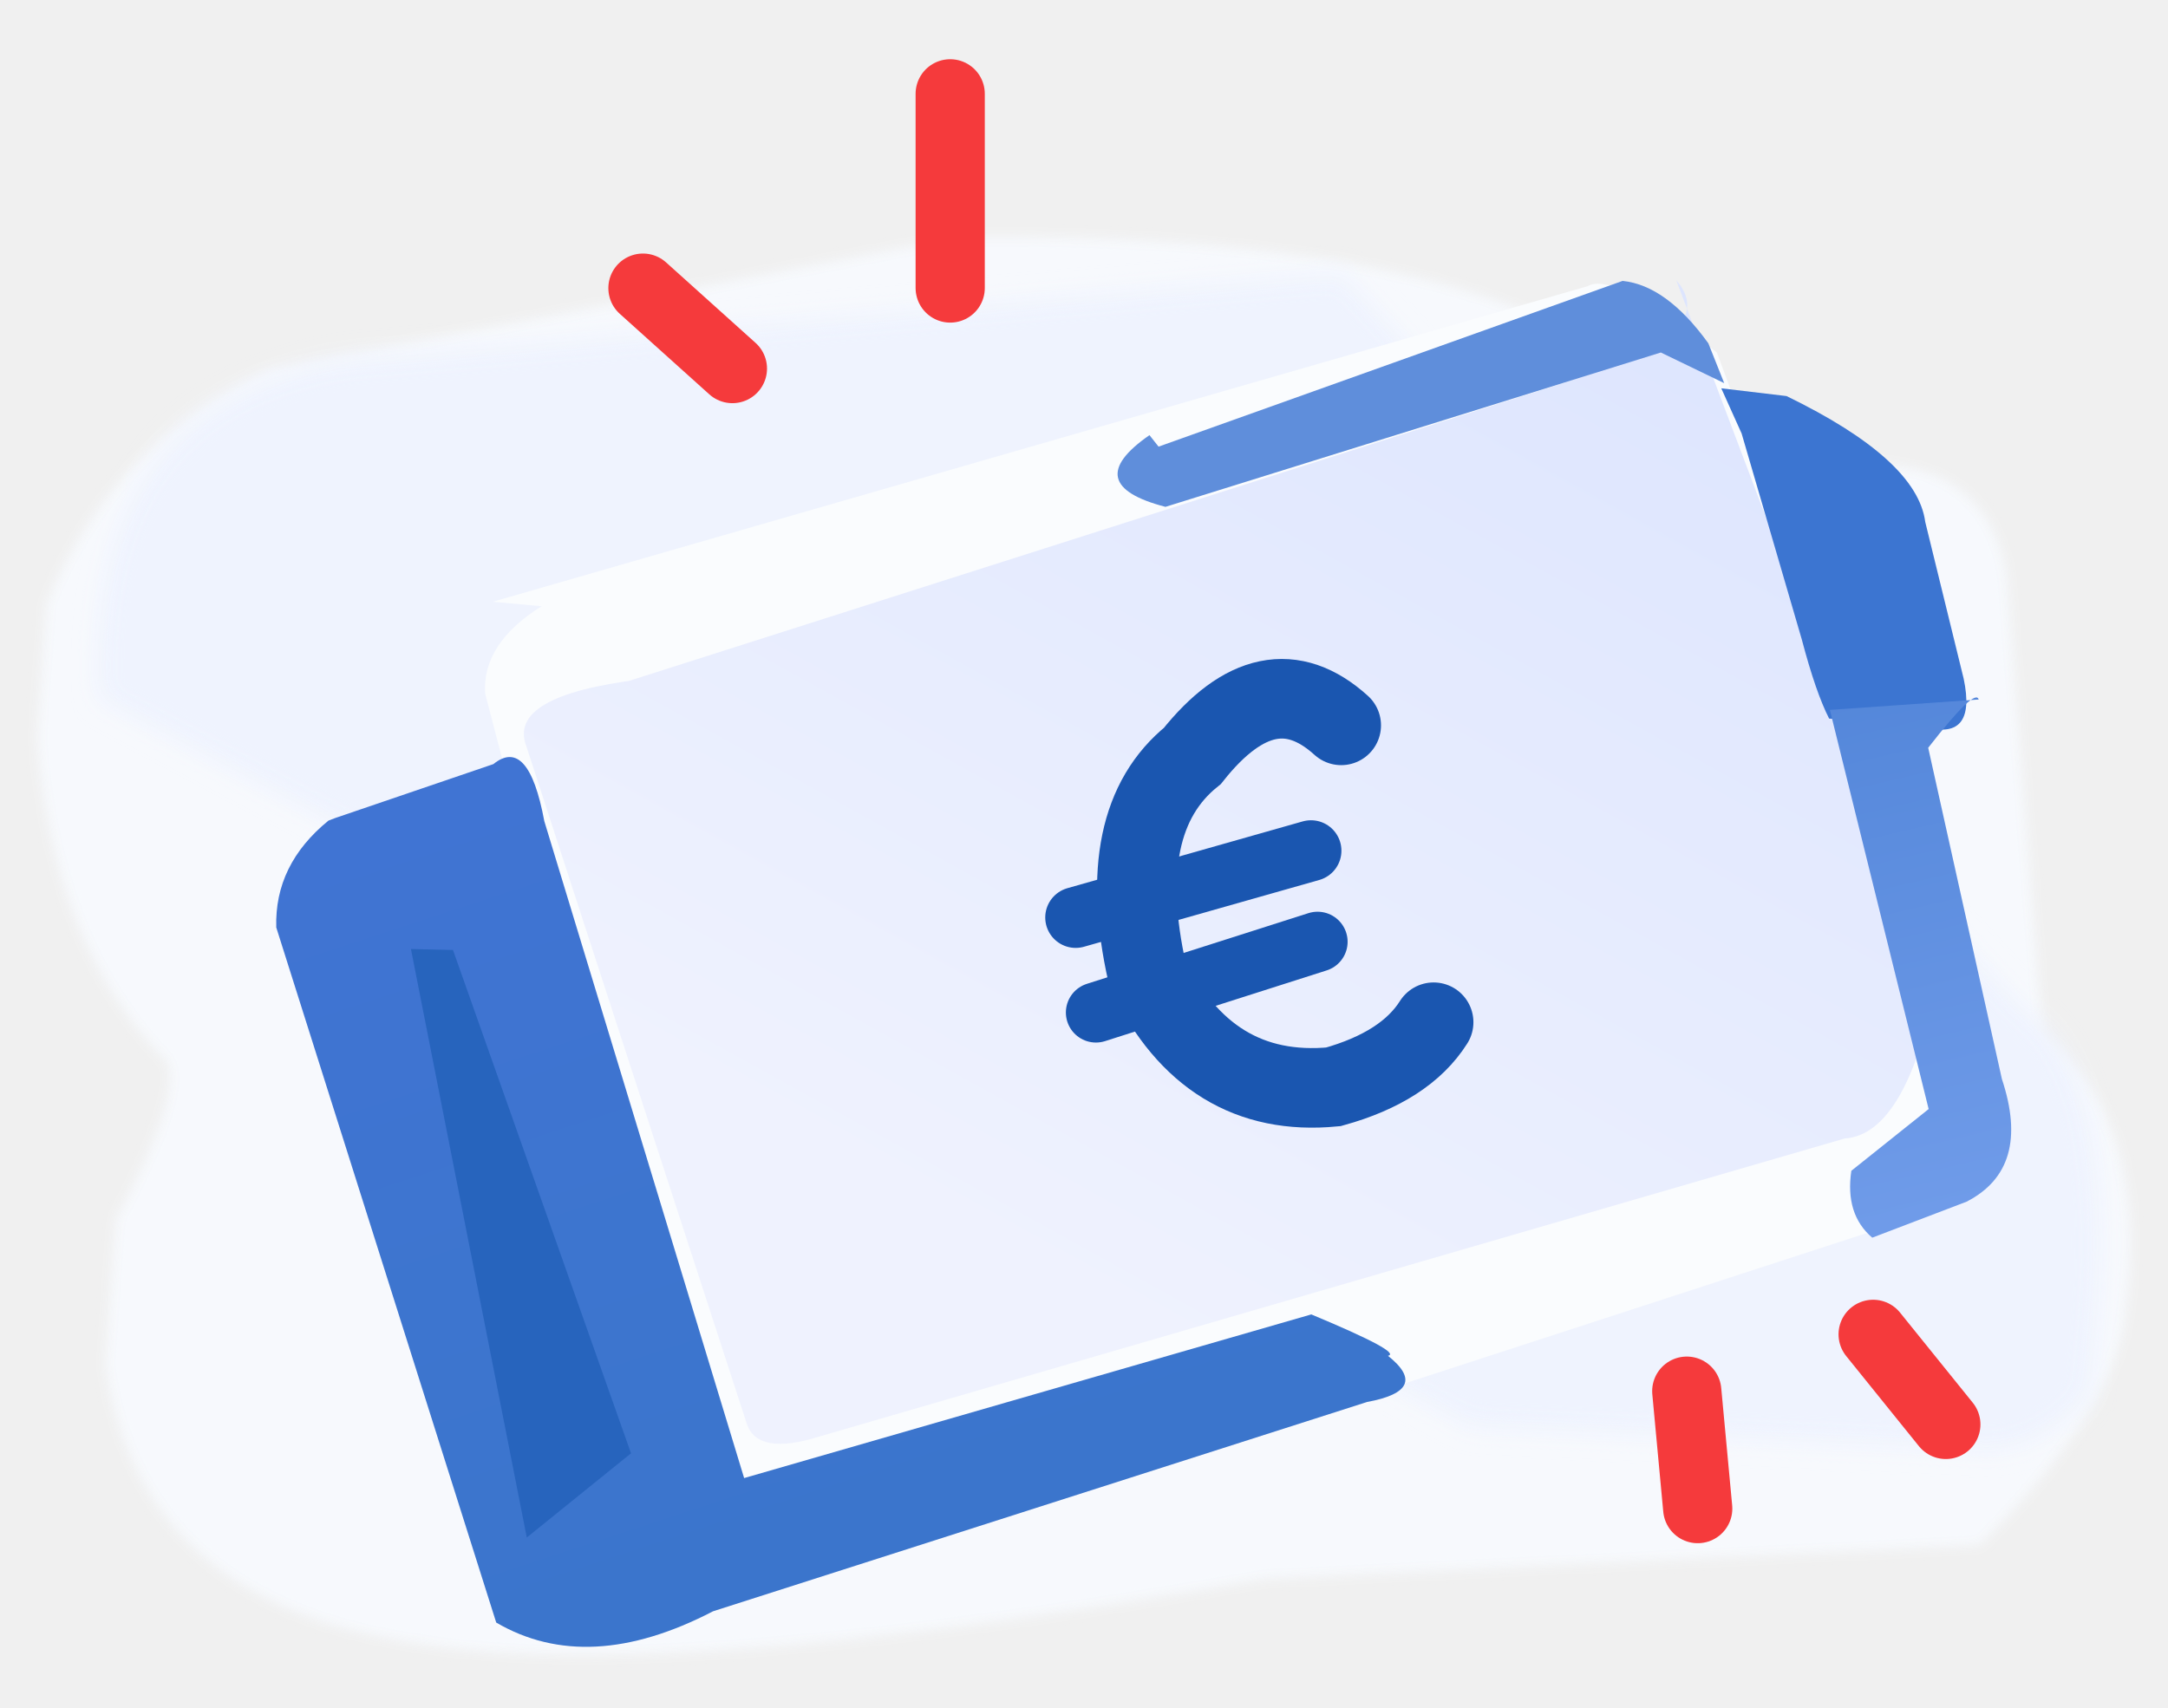
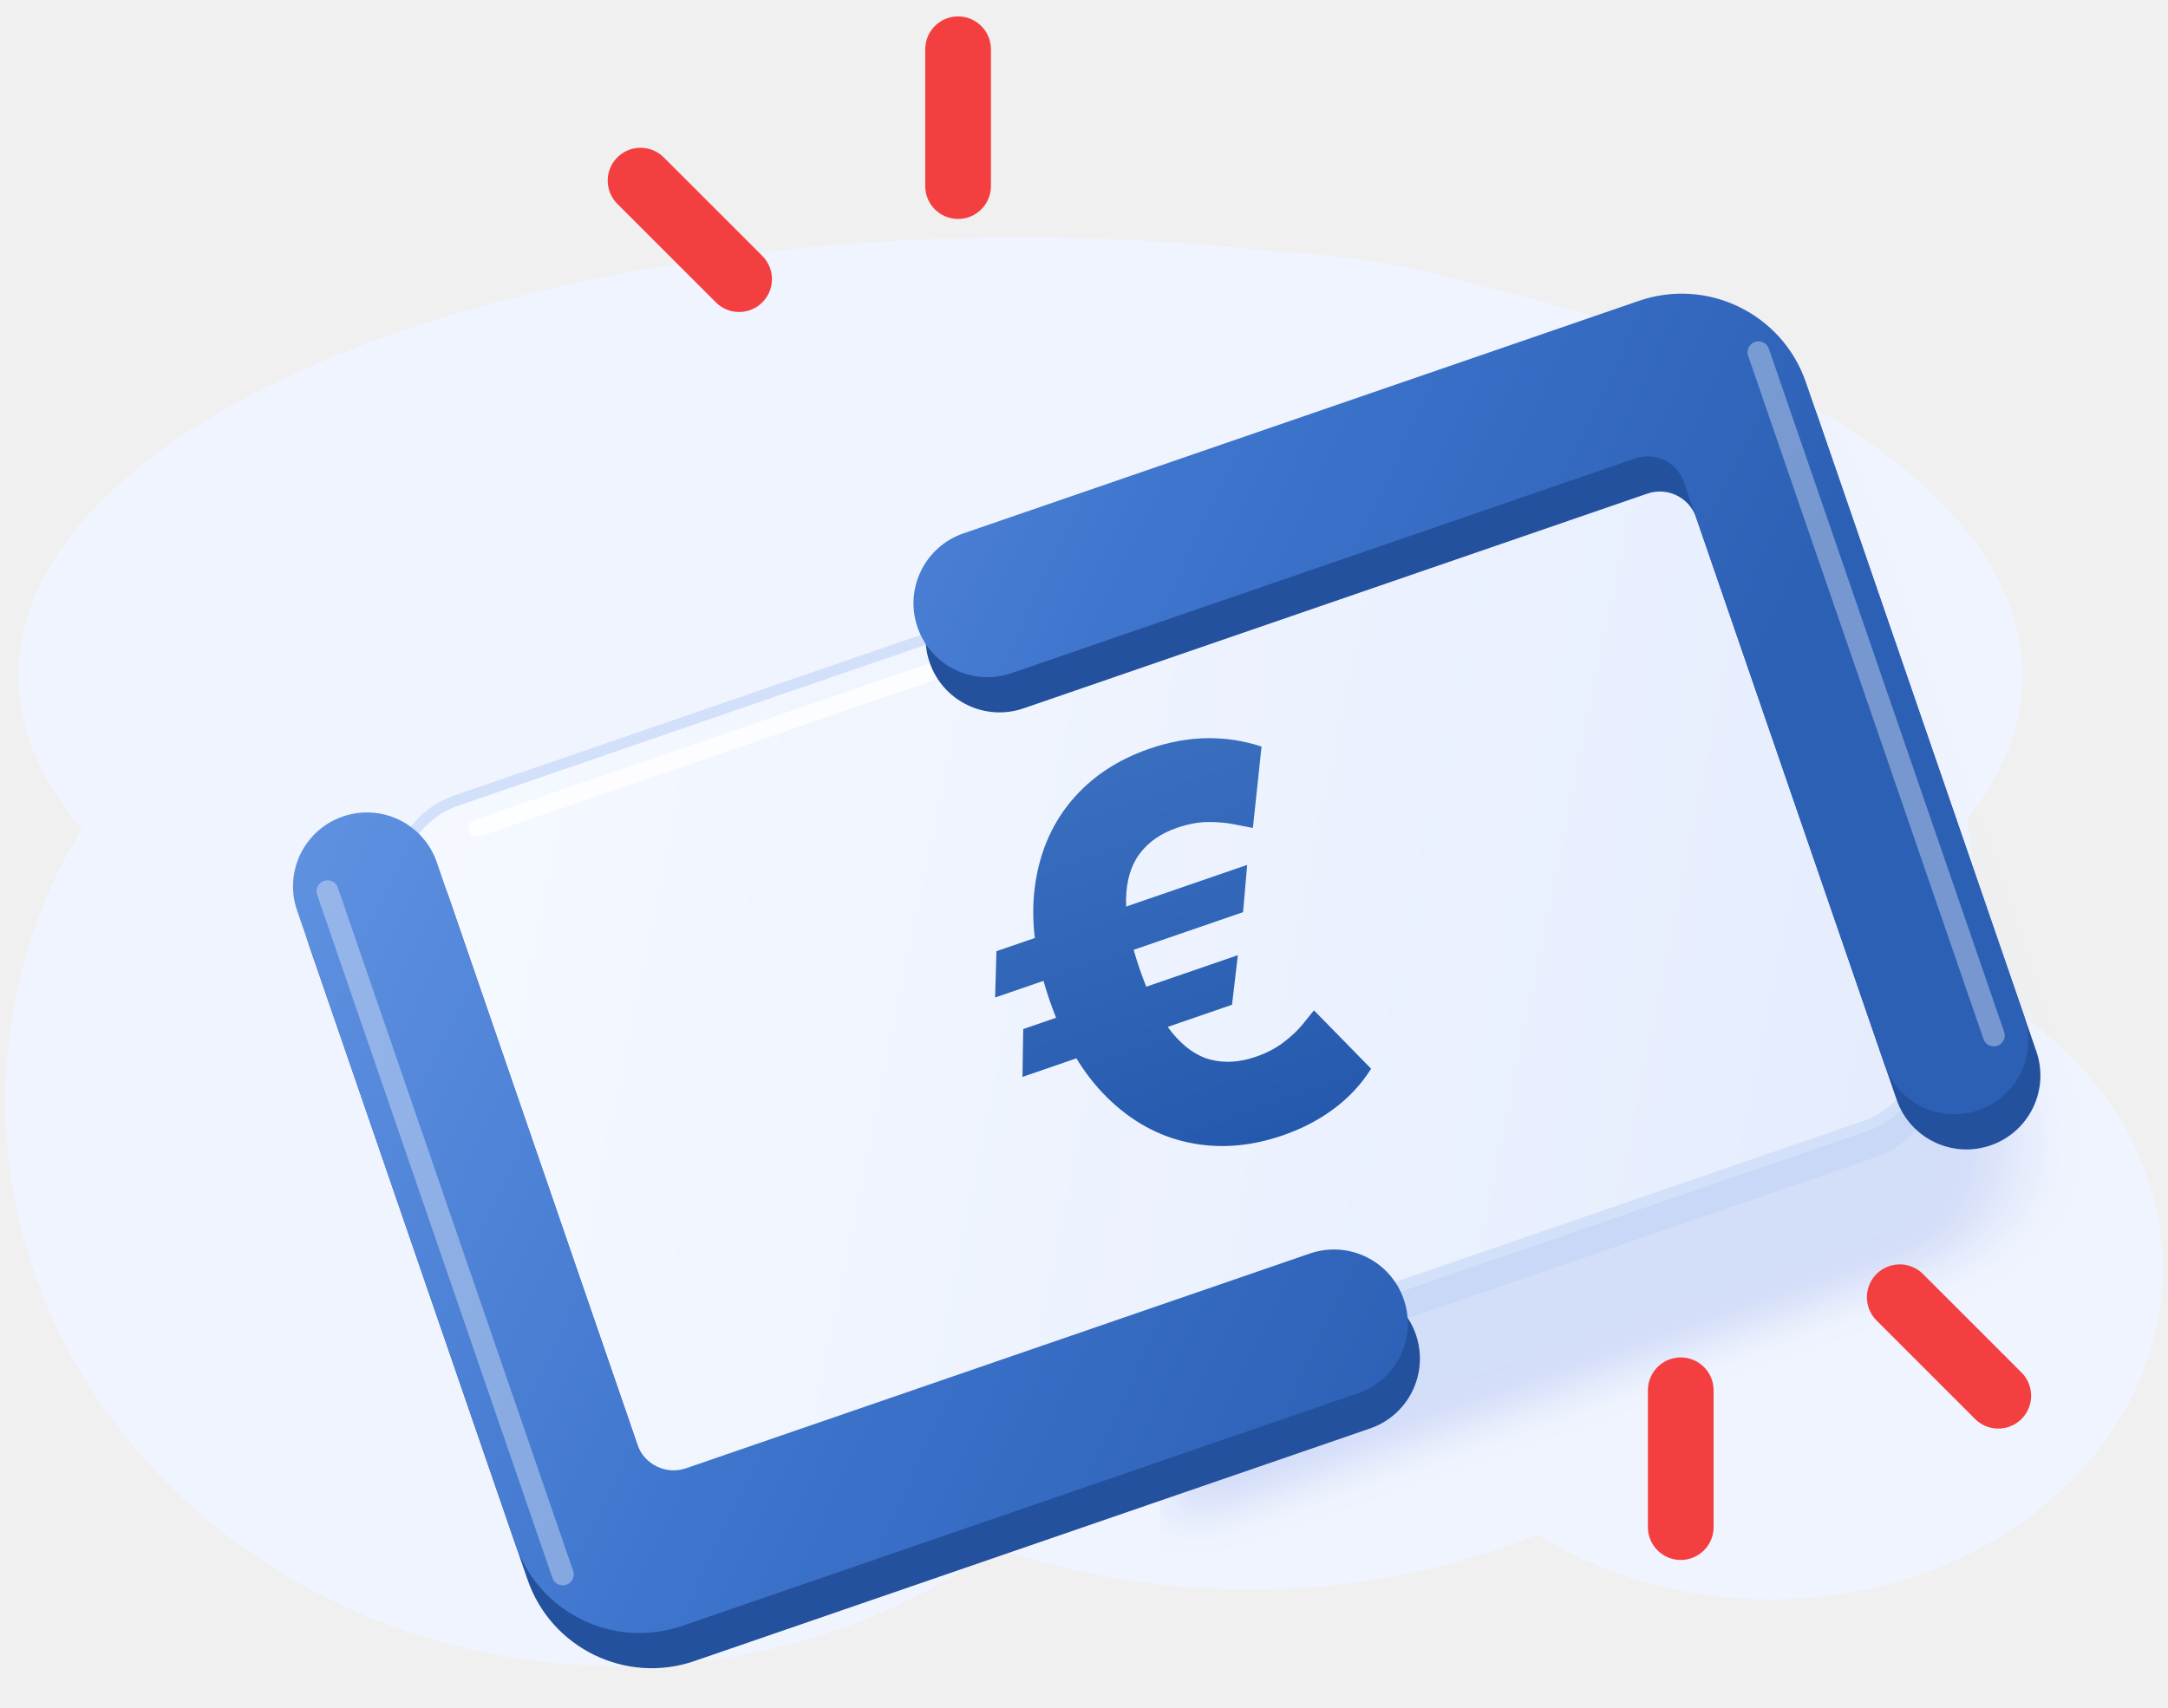
<svg xmlns="http://www.w3.org/2000/svg" viewBox="0 0 198 156" width="198" height="156">
  <defs>
-     <filter id="sfuma-alone" x="-30%" y="-30%" width="160%" height="160%">
-       <feGaussianBlur stdDeviation="0.5" />
+     <filter id="sfuma-ombra" filterUnits="userSpaceOnUse" x="0" y="0" width="198" height="156">
+       <feGaussianBlur stdDeviation="2.5" />
    </filter>
-     <filter id="sfuma-ombra" x="-30%" y="-30%" width="160%" height="160%">
-       <feGaussianBlur stdDeviation="1.09" />
-     </filter>
-     <linearGradient id="azzurro-carta" gradientUnits="userSpaceOnUse" x1="144.69" y1="21.17" x2="83.42" y2="132.12">
-       <stop offset="0" stop-color="#DDE5FE" />
-       <stop offset="0.848" stop-color="#EFF2FE" />
+     <linearGradient id="banconota-luce" gradientUnits="userSpaceOnUse" x1="-73" y1="-43" x2="73" y2="43">
+       <stop offset="0" stop-color="#F7FAFF" />
+       <stop offset="1" stop-color="#E3EBFD" />
    </linearGradient>
-     <linearGradient id="blu-blocco" gradientUnits="userSpaceOnUse" x1="30.66" y1="63.43" x2="58.18" y2="147.33">
-       <stop offset="0" stop-color="#4174D4" />
-       <stop offset="1" stop-color="#3B75CC" />
+     <linearGradient id="angolare-luce" gradientUnits="userSpaceOnUse" x1="-73" y1="-43" x2="14.6" y2="43">
+       <stop offset="0" stop-color="#6394E3" />
+       <stop offset="0.55" stop-color="#3D74CC" />
+       <stop offset="1" stop-color="#2C60B5" />
    </linearGradient>
-     <linearGradient id="blu-destra" gradientUnits="userSpaceOnUse" x1="161.82" y1="36.12" x2="180.87" y2="116.89">
-       <stop offset="0" stop-color="#447BD1" />
-       <stop offset="1" stop-color="#739EEB" />
+     <linearGradient id="angolare-alto-luce" gradientUnits="userSpaceOnUse" x1="73" y1="43" x2="-14.6" y2="-43">
+       <stop offset="0" stop-color="#6394E3" />
+       <stop offset="0.55" stop-color="#3D74CC" />
+       <stop offset="1" stop-color="#2C60B5" />
+     </linearGradient>
+     <linearGradient id="euro-luce" gradientUnits="userSpaceOnUse" x1="0" y1="-20" x2="0" y2="20">
+       <stop offset="0" stop-color="#3A6FC0" />
+       <stop offset="1" stop-color="#2458AC" />
    </linearGradient>
  </defs>
-   <g id="nuvola" fill="#F7F9FD" filter="url(#sfuma-alone)">
-     <path id="nuvola-corpo" d="M4.25 55.17 Q10.09 40.71 24.5 33.79 L87.52 21.67 Q148.3 20.91 157.89 44.82 Q180.56 37.43 183.27 52.48 L186.52 94.53 Q196.92 102.92 193.9 121.41 Q192.16 129.72 180.81 141.14 L115.54 144.23 Q60.62 153.89 37.98 150.09 Q12.68 146.37 9.64 124.68 L10.58 111.39 Q16.68 100 15.22 96.97 Q4.8 86.37 3.41 67.4 Z" />
+   <g id="nuvola" fill="#F0F4FE">
+     <ellipse cx="56.6" cy="100.6" rx="56.1" ry="51.6" />
+     <ellipse cx="93.2" cy="61.7" rx="91.5" ry="40" />
+     <ellipse cx="114.1" cy="84.1" rx="66.3" ry="61.1" />
+     <ellipse cx="161.7" cy="115.9" rx="35.8" ry="30.2" />
  </g>
-   <path id="alone-carta" d="M9 63.79 Q7.56 36.9 31.58 32.91 L122.55 25 L184.87 92.3 Q194.42 99.11 190.82 127.42 Q187.24 131.63 182.45 132.46 L134.37 130.37 Z" fill="#EFF3FE" filter="url(#sfuma-ombra)" />
-   <path id="carta-bianca" d="M45 54.97 L145.01 26.14 Q147.3 24.73 156.8 32.2 L182.34 101.35 Q182.14 103.66 177.34 110.41 L80.31 141.99 Q63 144.07 63.04 135.21 L44.31 63.36 Q44.01 58.79 49.46 55.38 Z" fill="#FAFCFE" />
-   <path id="carta-fondo" d="M52.3 63.84 L145.53 34.11 Q157.02 30.11 153.09 25.6 L177.04 88.94 Q174.25 103.62 168.47 104 L74.85 131.22 Q69.21 133 68.21 130.08 L48.07 68.17 Q46.28 63.55 58.52 62.06 Z" fill="url(#azzurro-carta)" />
-   <g id="cornice">
-     <path id="cornice-sinistra" d="M30.63 74.72 L45.06 69.8 Q48.26 67.21 49.71 75.01 L67.96 135.02 L119.76 120.07 Q128.13 123.56 126.76 123.85 Q130.71 126.99 124.85 128.07 L65.12 147.19 Q53.7 153.12 45.32 148.22 L25.23 84.72 Q25.06 78.98 30 74.96 Z" fill="url(#blu-blocco)" />
-     <path id="cornice-sinistra-incavo" d="M37.53 86.69 L41.37 86.78 L57.63 132.76 L48.11 140.45 Z" fill="#2764BD" />
-     <path id="cornice-alto" d="M105.81 40.8 L148.19 25.66 Q152.2 26.07 156.02 31.36 L157.47 35 L151.68 32.2 L106.44 46.3 Q98.5 44.24 104.98 39.75 Z" fill="#5F8EDB" />
-     <path id="cornice-destra-linguetta" d="M157.2 35.47 L163.16 36.18 Q175.08 41.97 175.83 47.68 L179.34 62 Q180.58 67.89 175.49 66.32 L167.05 65.64 Q165.83 63.25 164.56 58.43 L159.06 39.6 Z" fill="#3C75D1" />
-     <path id="cornice-destra" d="M167.12 64.85 L180.71 63.9 Q180.4 62.78 176.1 68.31 L182.83 98.57 Q185.54 106.72 179.61 109.77 L170.99 113.06 Q168.49 110.93 169.08 106.95 L176.14 101.31 Z" fill="url(#blu-destra)" />
+   <g id="banconota-cornice" transform="translate(106 88) rotate(-19)">
+     <path id="ombra" d="M-57 -35 L57 -35 C63.63 -35 69 -29.63 69 -23 L69 37 C69 43.63 63.63 49 57 49 L-57 49 C-63.63 49 -69 43.63 -69 37 L-69 -23 C-69 -29.63 -63.63 -35 -57 -35 Z" fill="#1D4ED8" opacity="0.14" filter="url(#sfuma-ombra)" />
+     <g id="banconota">
+       <path id="banconota-fianco" d="M-56 -32 L56 -32 C60.42 -32 64 -28.42 64 -24 L64 30 C64 34.42 60.42 38 56 38 L-56 38 C-60.42 38 -64 34.42 -64 30 L-64 -24 C-64 -28.42 -60.42 -32 -56 -32 Z" fill="#C9D8F6" />
+       <path id="banconota-faccia" d="M-56 -35 L56 -35 C60.42 -35 64 -31.42 64 -27 L64 27 C64 31.42 60.42 35 56 35 L-56 35 C-60.42 35 -64 31.42 -64 27 L-64 -27 C-64 -31.42 -60.42 -35 -56 -35 Z" fill="url(#banconota-luce)" stroke="#D3E0FA" stroke-width="1" />
+       <path id="banconota-riflesso" d="M-55 -32 H55" stroke="#FFFFFF" stroke-opacity="0.8" stroke-width="1.6" stroke-linecap="round" />
+       <path id="euro" d="M10.4 -5.93 8.64 -1.97H-15.31L-13.82 -5.93ZM6.91 1.59 4.93 5.7H-15.31L-13.82 1.59ZM15.16 -15.72 11.99 -8.95Q11.4 -9.29 10.47 -9.83Q9.55 -10.37 8.29 -10.8Q7.03 -11.22 5.42 -11.22Q3.12 -11.22 1.46 -10.1Q-0.2 -8.98 -1.09 -6.54Q-1.98 -4.09 -1.98 -0.12Q-1.98 3.84 -1.09 6.28Q-0.2 8.72 1.46 9.81Q3.12 10.9 5.42 10.9Q7.01 10.9 8.25 10.48Q9.5 10.07 10.4 9.52Q11.3 8.97 11.84 8.62L15.04 15.36Q13.09 16.93 10.64 17.71Q8.2 18.49 5.42 18.49Q0.71 18.49 -2.93 16.3Q-6.57 14.12 -8.63 9.96Q-10.69 5.79 -10.69 -0.12Q-10.69 -6.07 -8.63 -10.26Q-6.57 -14.45 -2.93 -16.66Q0.71 -18.87 5.42 -18.87Q8.3 -18.87 10.73 -18.06Q13.16 -17.25 15.16 -15.72Z" fill="url(#euro-luce)" />
+     </g>
+     <g id="angolare-basso">
+       <g transform="translate(0 3.4) rotate(0)">
+         <path id="angolare-basso-fianco" d="M-73 -30.25 L-73 31 C-73 37.63 -67.63 43 -61 43 L4.25 43 C7.98 43 11 39.98 11 36.25 L11 36.25 C11 32.52 7.98 29.5 4.25 29.5 L-56 29.5 C-57.93 29.5 -59.5 27.93 -59.5 26 L-59.5 -30.25 C-59.5 -33.98 -62.52 -37 -66.25 -37 L-66.25 -37 C-69.98 -37 -73 -33.98 -73 -30.25 Z" fill="#23519E" />
+       </g>
+       <g transform="rotate(0)">
+         <path id="angolare-basso-faccia" d="M-73 -30.25 L-73 31 C-73 37.63 -67.63 43 -61 43 L4.25 43 C7.98 43 11 39.98 11 36.25 L11 36.25 C11 32.52 7.98 29.5 4.25 29.5 L-56 29.5 C-57.93 29.5 -59.5 27.93 -59.5 26 L-59.5 -30.25 C-59.5 -33.98 -62.52 -37 -66.25 -37 L-66.25 -37 C-69.98 -37 -73 -33.98 -73 -30.25 Z" fill="url(#angolare-luce)" />
+         <path id="angolare-basso-riflesso" d="M-69.8 -31 V35" stroke="#FFFFFF" stroke-opacity="0.35" stroke-width="2" stroke-linecap="round" />
+       </g>
+     </g>
+     <g id="angolare-alto">
+       <g transform="translate(0 3.4) rotate(180)">
+         <path id="angolare-alto-fianco" d="M-73 -30.25 L-73 31 C-73 37.63 -67.63 43 -61 43 L4.25 43 C7.98 43 11 39.98 11 36.25 L11 36.25 C11 32.52 7.98 29.5 4.25 29.5 L-56 29.5 C-57.93 29.5 -59.5 27.93 -59.5 26 L-59.5 -30.25 C-59.5 -33.98 -62.52 -37 -66.25 -37 L-66.25 -37 C-69.98 -37 -73 -33.98 -73 -30.25 Z" fill="#23519E" />
+       </g>
+       <g transform="rotate(180)">
+         <path id="angolare-alto-faccia" d="M-73 -30.25 L-73 31 C-73 37.63 -67.63 43 -61 43 L4.25 43 C7.98 43 11 39.98 11 36.25 L11 36.25 C11 32.52 7.98 29.5 4.25 29.5 L-56 29.5 C-57.93 29.5 -59.5 27.93 -59.5 26 L-59.5 -30.25 C-59.5 -33.98 -62.52 -37 -66.25 -37 L-66.25 -37 C-69.98 -37 -73 -33.98 -73 -30.25 Z" fill="url(#angolare-alto-luce)" />
+         <path id="angolare-alto-riflesso" d="M-69.8 -31 V35" stroke="#FFFFFF" stroke-opacity="0.35" stroke-width="2" stroke-linecap="round" />
+       </g>
+     </g>
  </g>
-   <g id="euro" stroke="#1A56B0" stroke-linecap="round" fill="none">
-     <path id="euro-curva" fill="none" d="M122.49 66.26 Q115.88 60.27 108.9 69.05 Q101.64 74.9 104.77 88.89 Q110.32 100.38 121.78 99.28 Q128.36 97.45 130.93 93.38" stroke-width="7.27" />
-     <path id="euro-barra-alta" fill="none" d="M98.24 83.81 L119.73 77.71" stroke-width="5.56" />
-     <path id="euro-barra-bassa" fill="none" d="M100.09 92.49 L120.33 86.03" stroke-width="5.49" />
-   </g>
-   <g id="trattini" stroke="#F53A3C" stroke-width="6.32" stroke-linecap="round" fill="none">
-     <path id="trattino-1" fill="none" d="M58.72 26.32 L66.89 33.67" />
-     <path id="trattino-2" fill="none" d="M86.78 8.57 L86.78 26.31" />
-     <path id="trattino-3" fill="none" d="M154.05 127.08 L155.05 137.81" />
-     <path id="trattino-4" fill="none" d="M171.07 121.89 L177.71 130.12" />
+   <g id="lampi">
+     <path id="lampo-alto-1" d="M87.5 4.5 L87.5 17" stroke="#F43F40" stroke-width="6" stroke-linecap="round" fill="none" />
+     <path id="lampo-basso-1" d="M153.5 139.5 L153.5 127" stroke="#F43F40" stroke-width="6" stroke-linecap="round" fill="none" />
+     <path id="lampo-alto-2" d="M58.5 16.5 L67.5 25.5" stroke="#F43F40" stroke-width="6" stroke-linecap="round" fill="none" />
+     <path id="lampo-basso-2" d="M182.5 127.5 L173.5 118.5" stroke="#F43F40" stroke-width="6" stroke-linecap="round" fill="none" />
  </g>
</svg>
